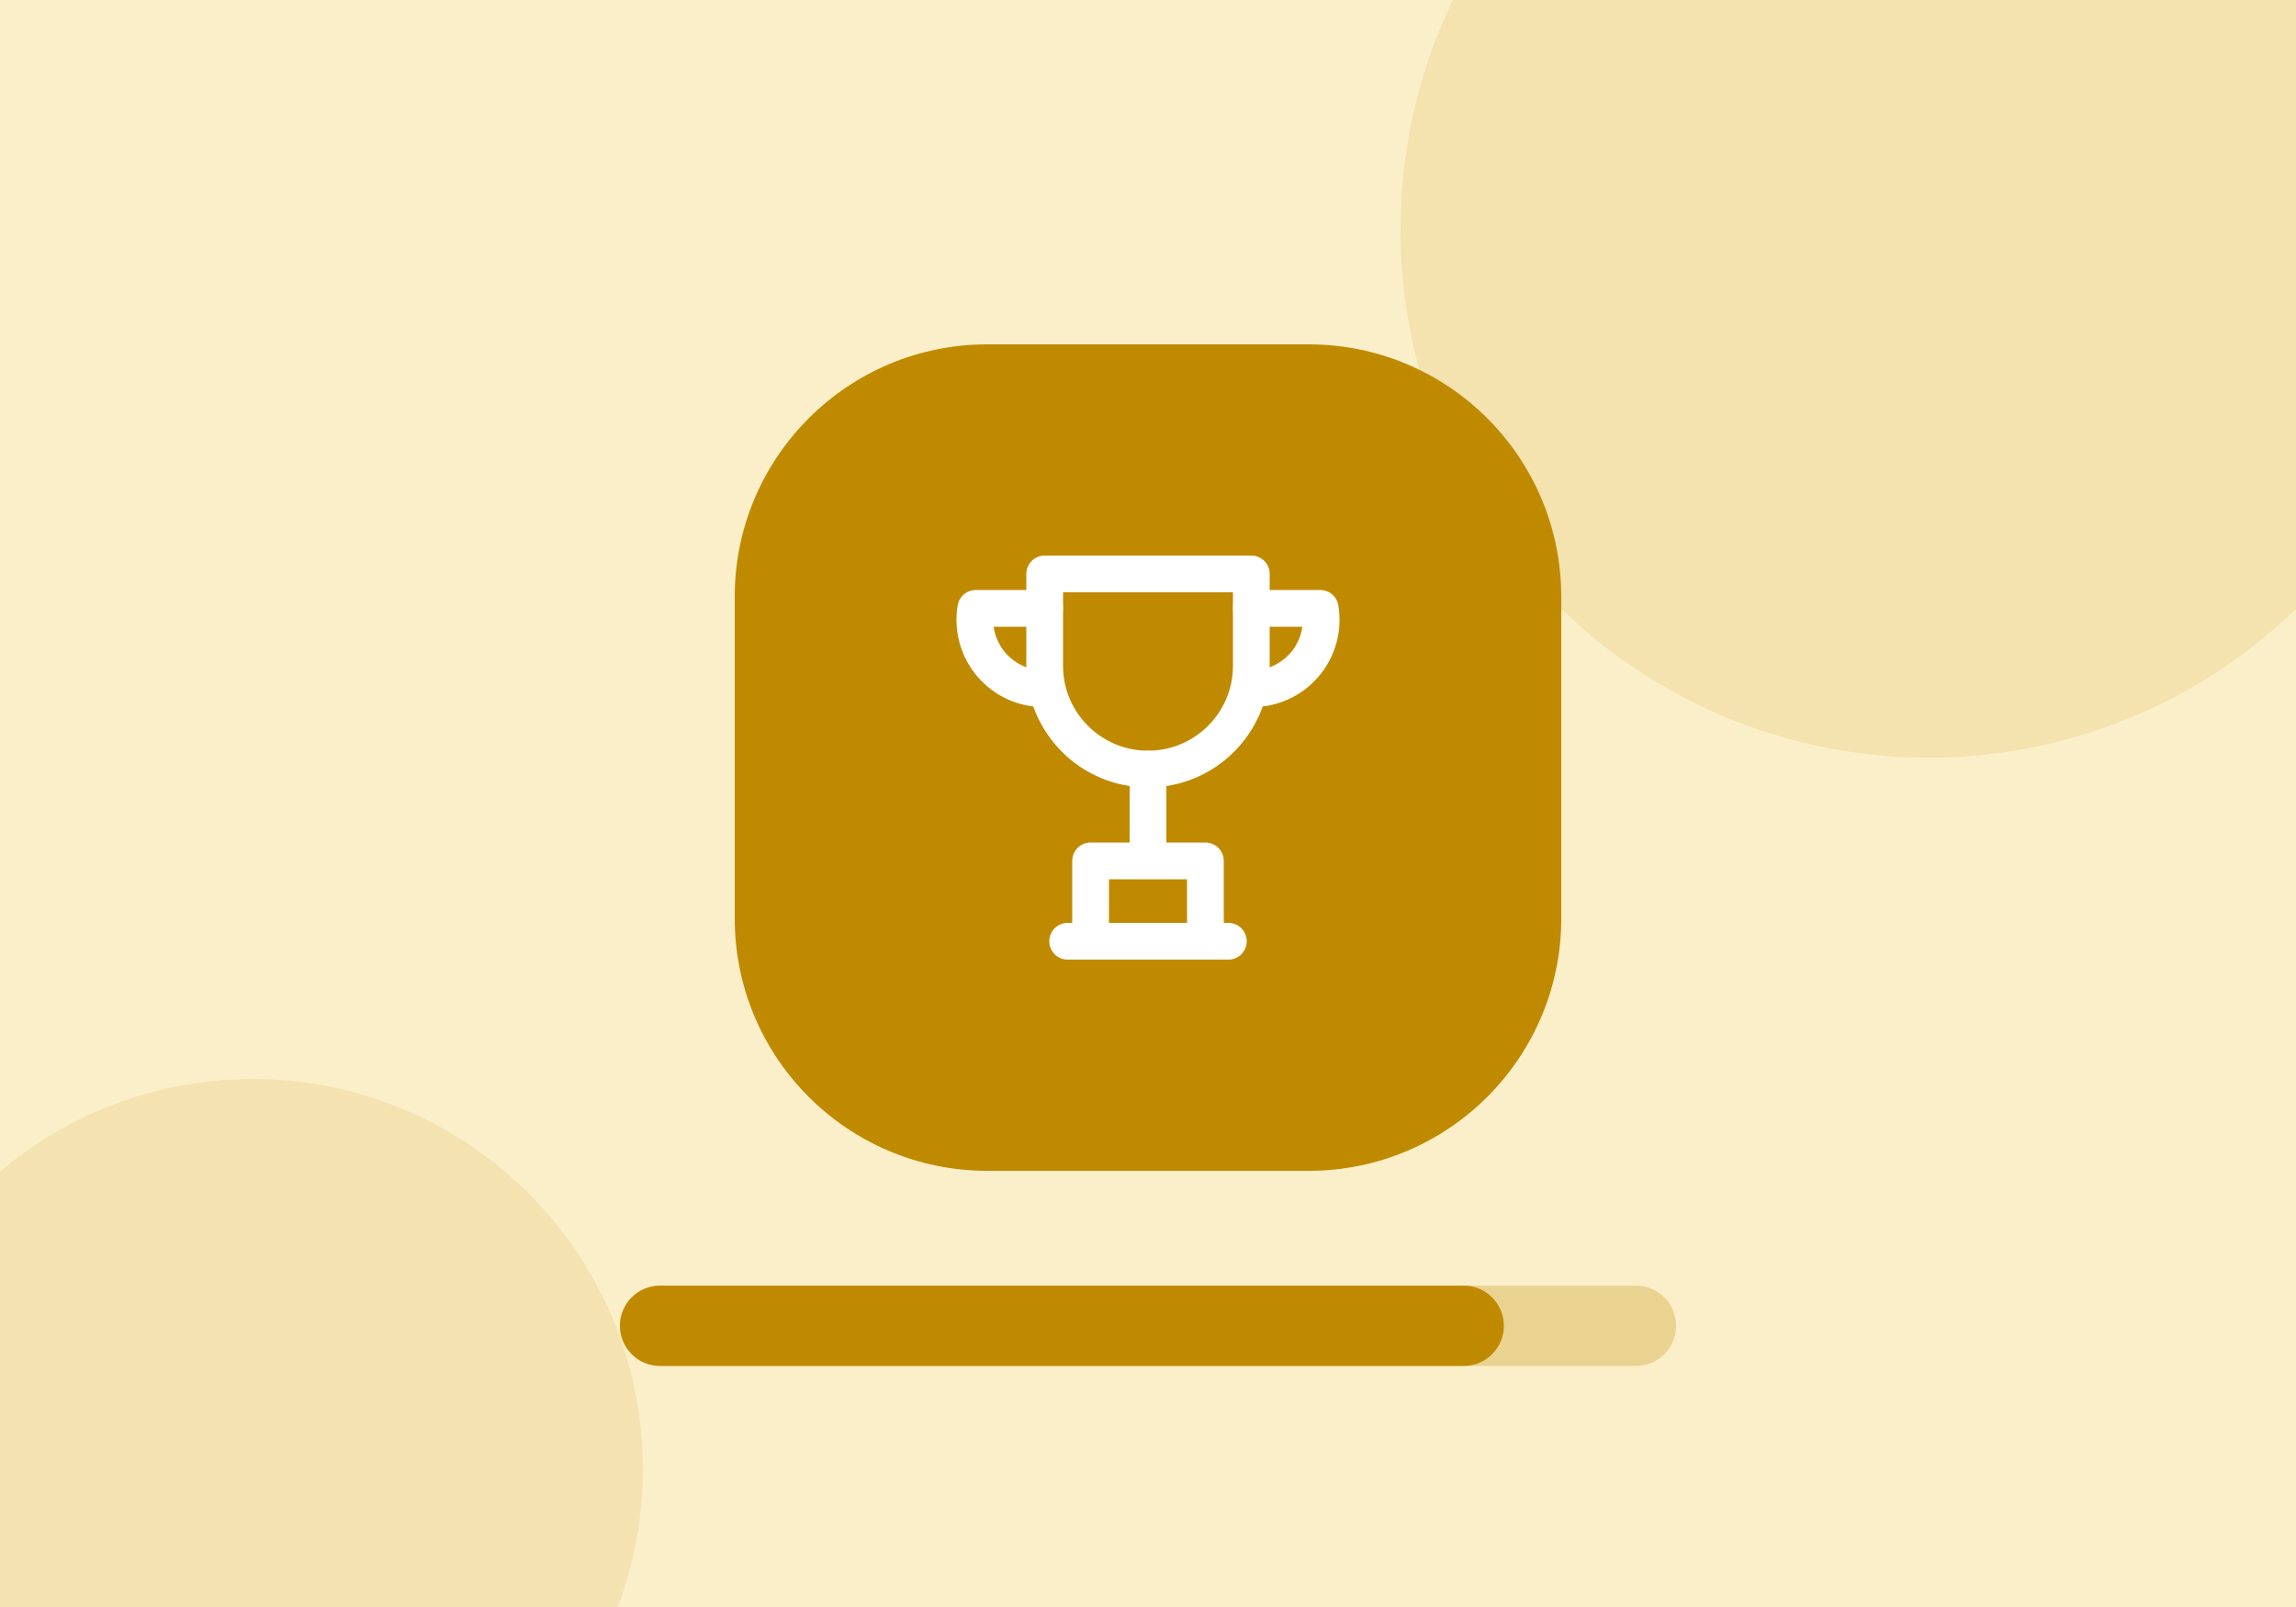
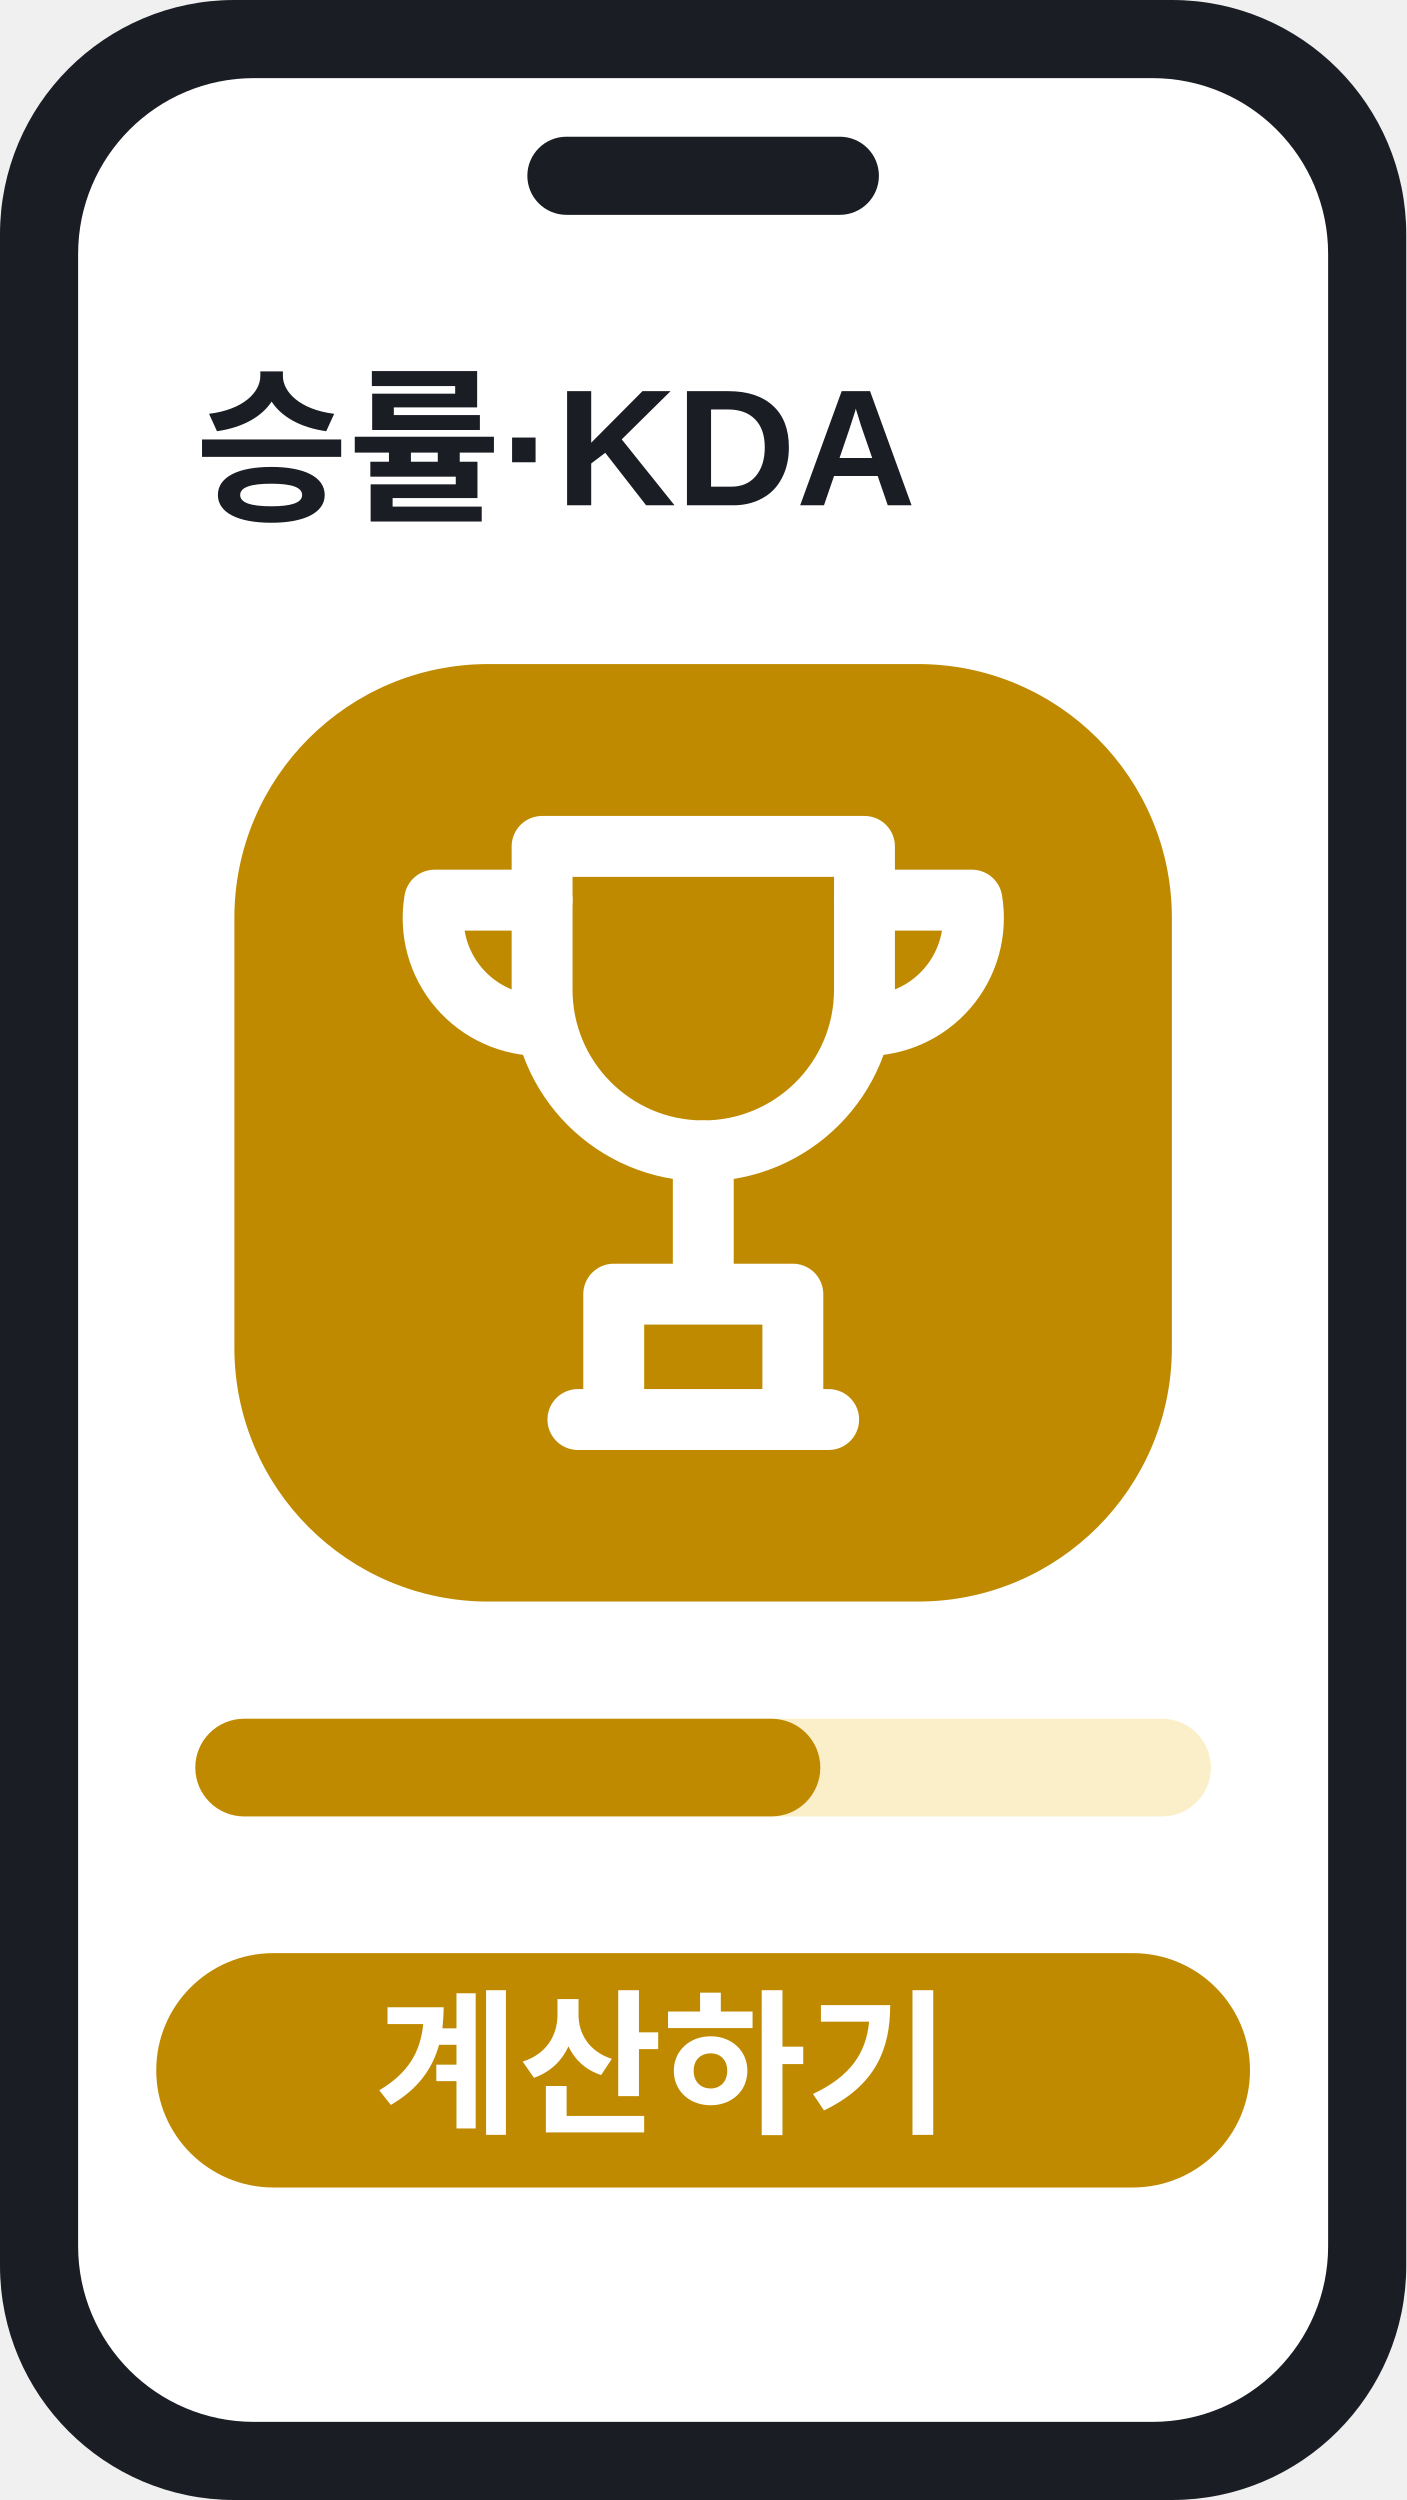
- <svg xmlns="http://www.w3.org/2000/svg" viewBox="0 0 200 140" width="200" height="140">
-   <rect width="200" height="140" fill="#FBEFC9" />
-   <circle cx="168" cy="20" r="46" fill="#C08A00" fill-opacity=".13" />
-   <circle cx="22" cy="128" r="34" fill="#C08A00" fill-opacity=".12" />
-   <rect x="64" y="30" width="72" height="72" rx="22" fill="#C08A00" />
-   <g transform="translate(76 42)" fill="none" stroke="#fff" stroke-width="3.2" stroke-linecap="round" stroke-linejoin="round">
-     <path d="M15 8h18v8a9 9 0 0 1-18 0z" />
-     <path d="M15 11H9a6 6 0 0 0 6 7M33 11h6a6 6 0 0 1-6 7M24 25v8M17 40h14M19 33h10v7H19z" />
+ <svg xmlns="http://www.w3.org/2000/svg" viewBox="64.0 6.0 72.0 128.0" width="72" height="128">
+   <g>
+     <rect x="64" y="6" width="72" height="128" rx="12" fill="#1A1D24" />
+     <rect x="68" y="10" width="64" height="120" rx="9" fill="#fff" />
+     <rect x="91.0" y="13" width="18" height="4" rx="2" fill="#1A1D24" />
+     <text x="74" y="32" font-family="Arial,Helvetica,sans-serif" font-size="8.5" font-weight="700" fill="#1A1D24">승률·KDA</text>
+     <rect x="76" y="40" width="48" height="48" rx="13" fill="#C08A00" />
+     <g transform="translate(78 42) scale(.917)" fill="none" stroke="#fff" stroke-width="3.4" stroke-linecap="round" stroke-linejoin="round">
+       <path d="M15 8h18v8a9 9 0 0 1-18 0z" />
+       <path d="M15 11H9a6 6 0 0 0 6 7M33 11h6a6 6 0 0 1-6 7M24 25v8M17 40h14M19 33h10v7H19z" />
+     </g>
+     <rect x="74" y="94" width="52" height="5" rx="2.5" fill="#FBEFC9" />
+     <rect x="74" y="94" width="32" height="5" rx="2.5" fill="#C08A00" />
+     <rect x="72" y="106" width="56" height="12" rx="6" fill="#C08A00" />
+     <text x="83.2" y="114.6" font-family="Arial,Helvetica,sans-serif" font-size="8" font-weight="700" fill="#fff">계산하기</text>
  </g>
-   <rect x="54" y="112" width="92" height="7" rx="3.5" fill="#C08A00" fill-opacity=".28" />
-   <rect x="54" y="112" width="77" height="7" rx="3.5" fill="#C08A00" />
</svg>
